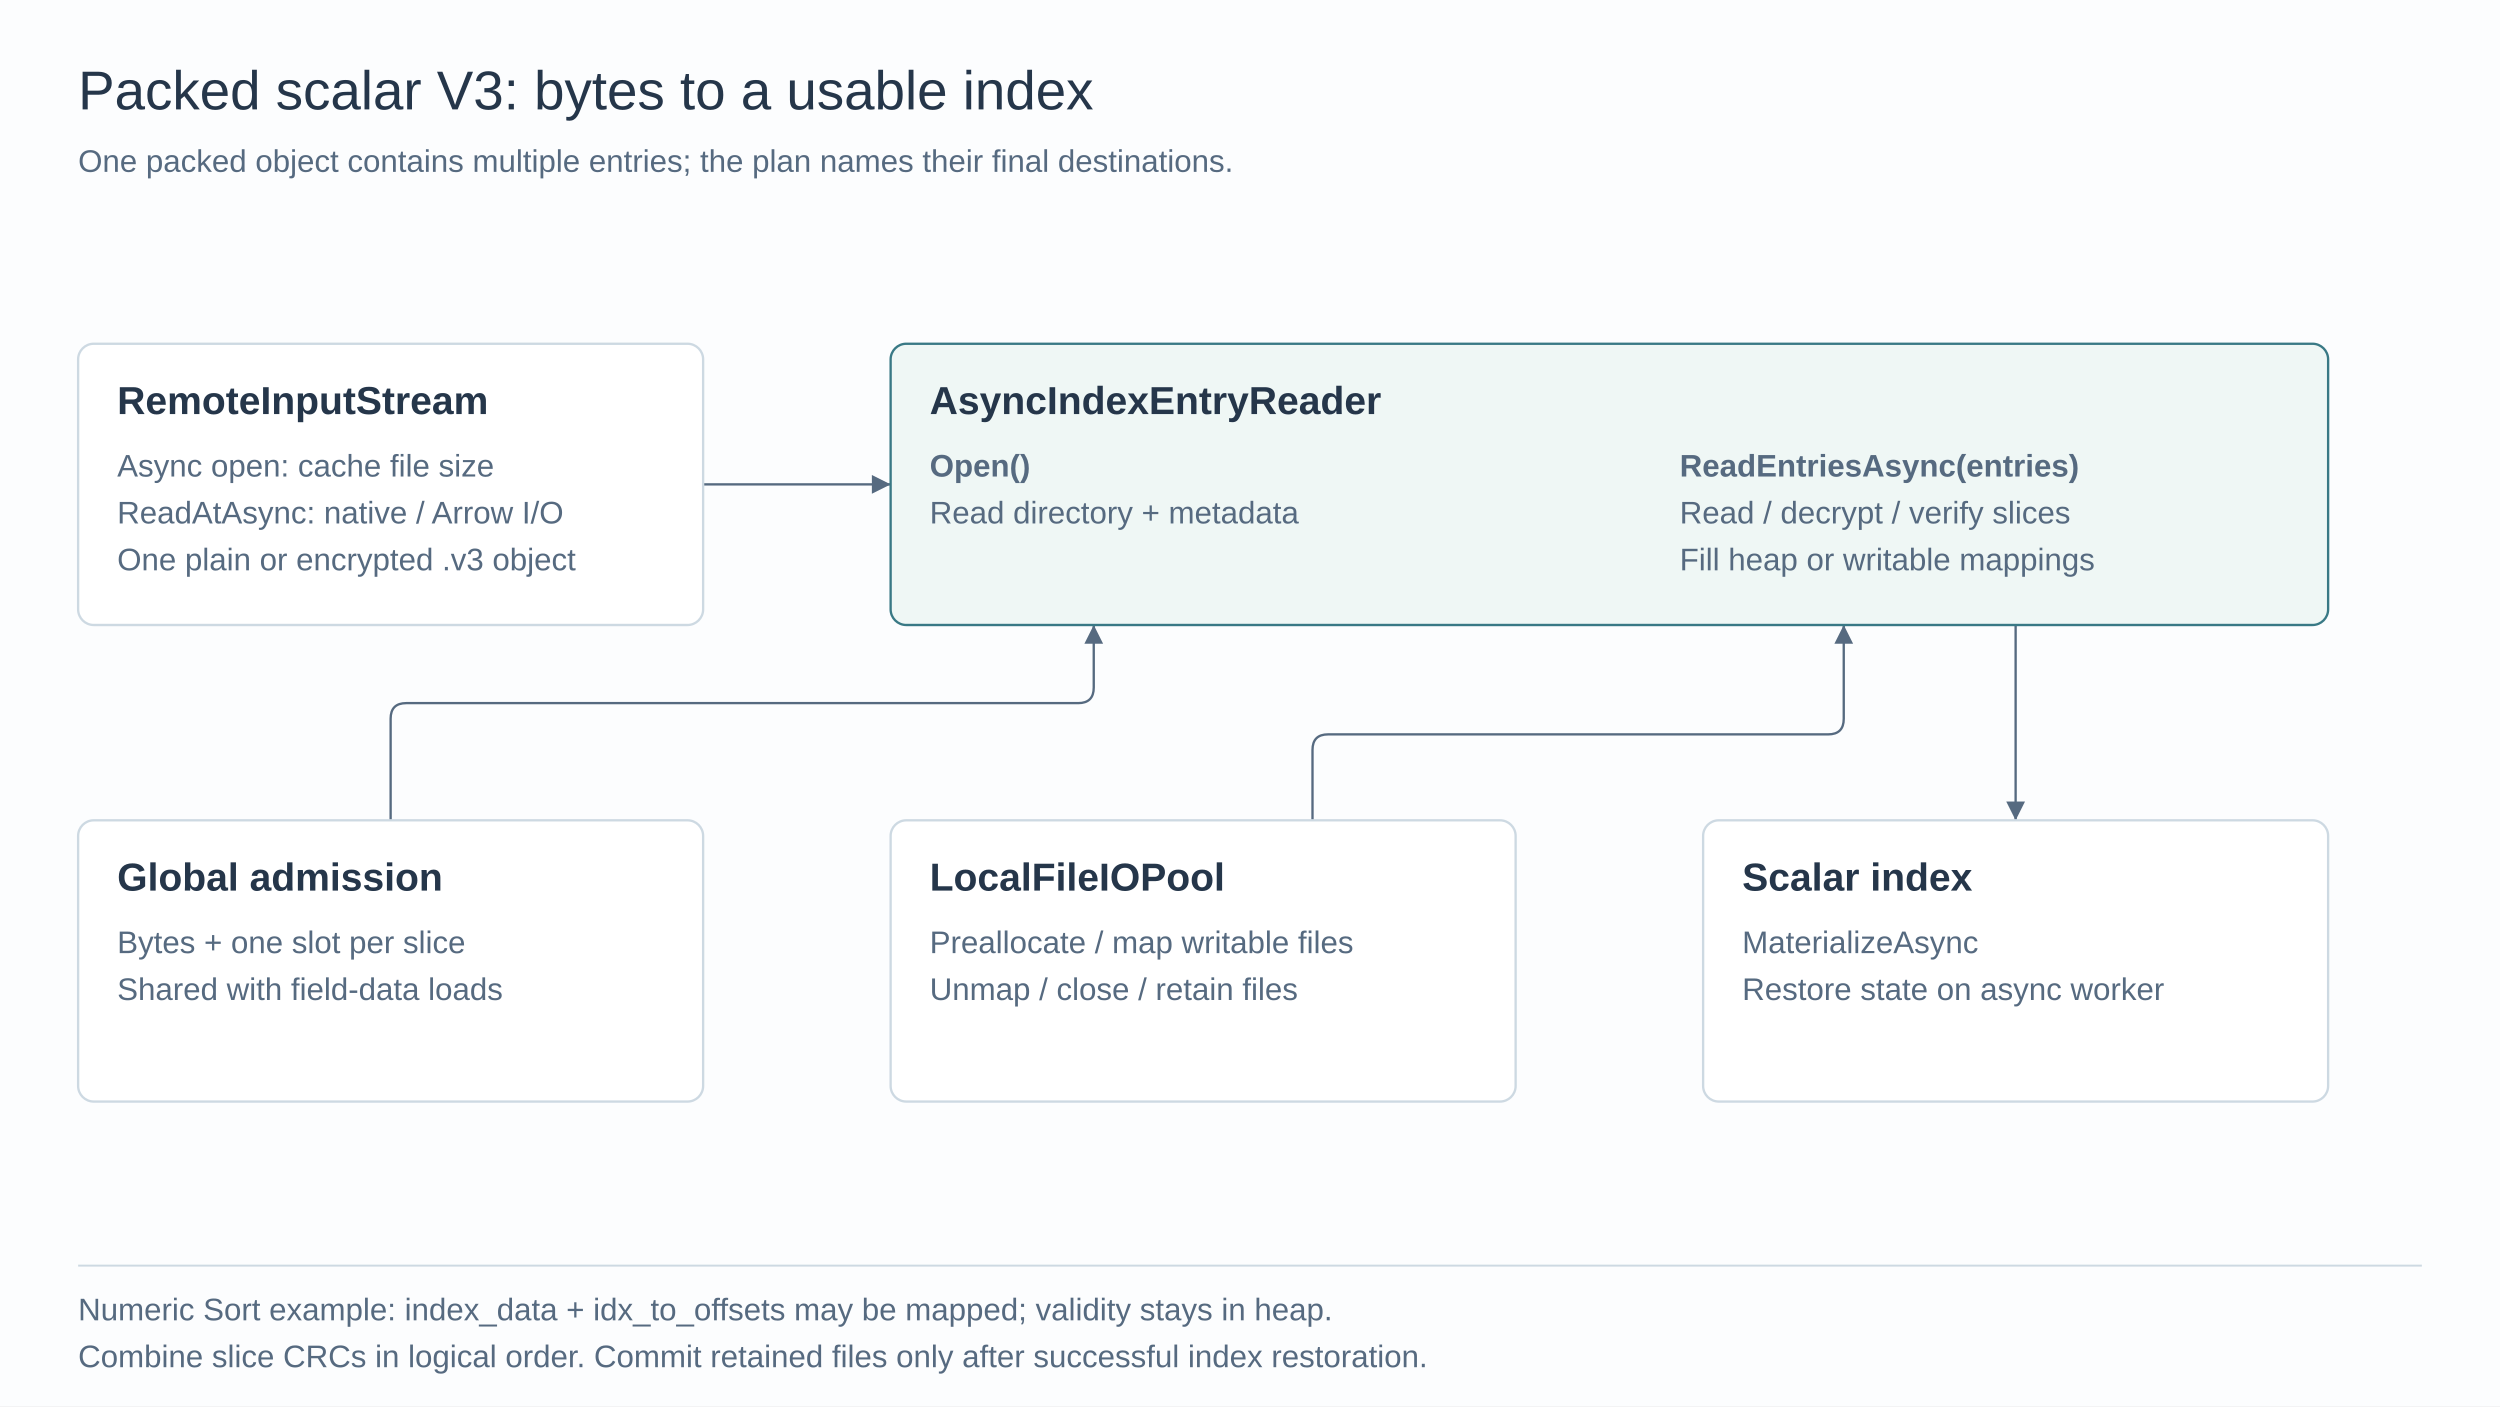
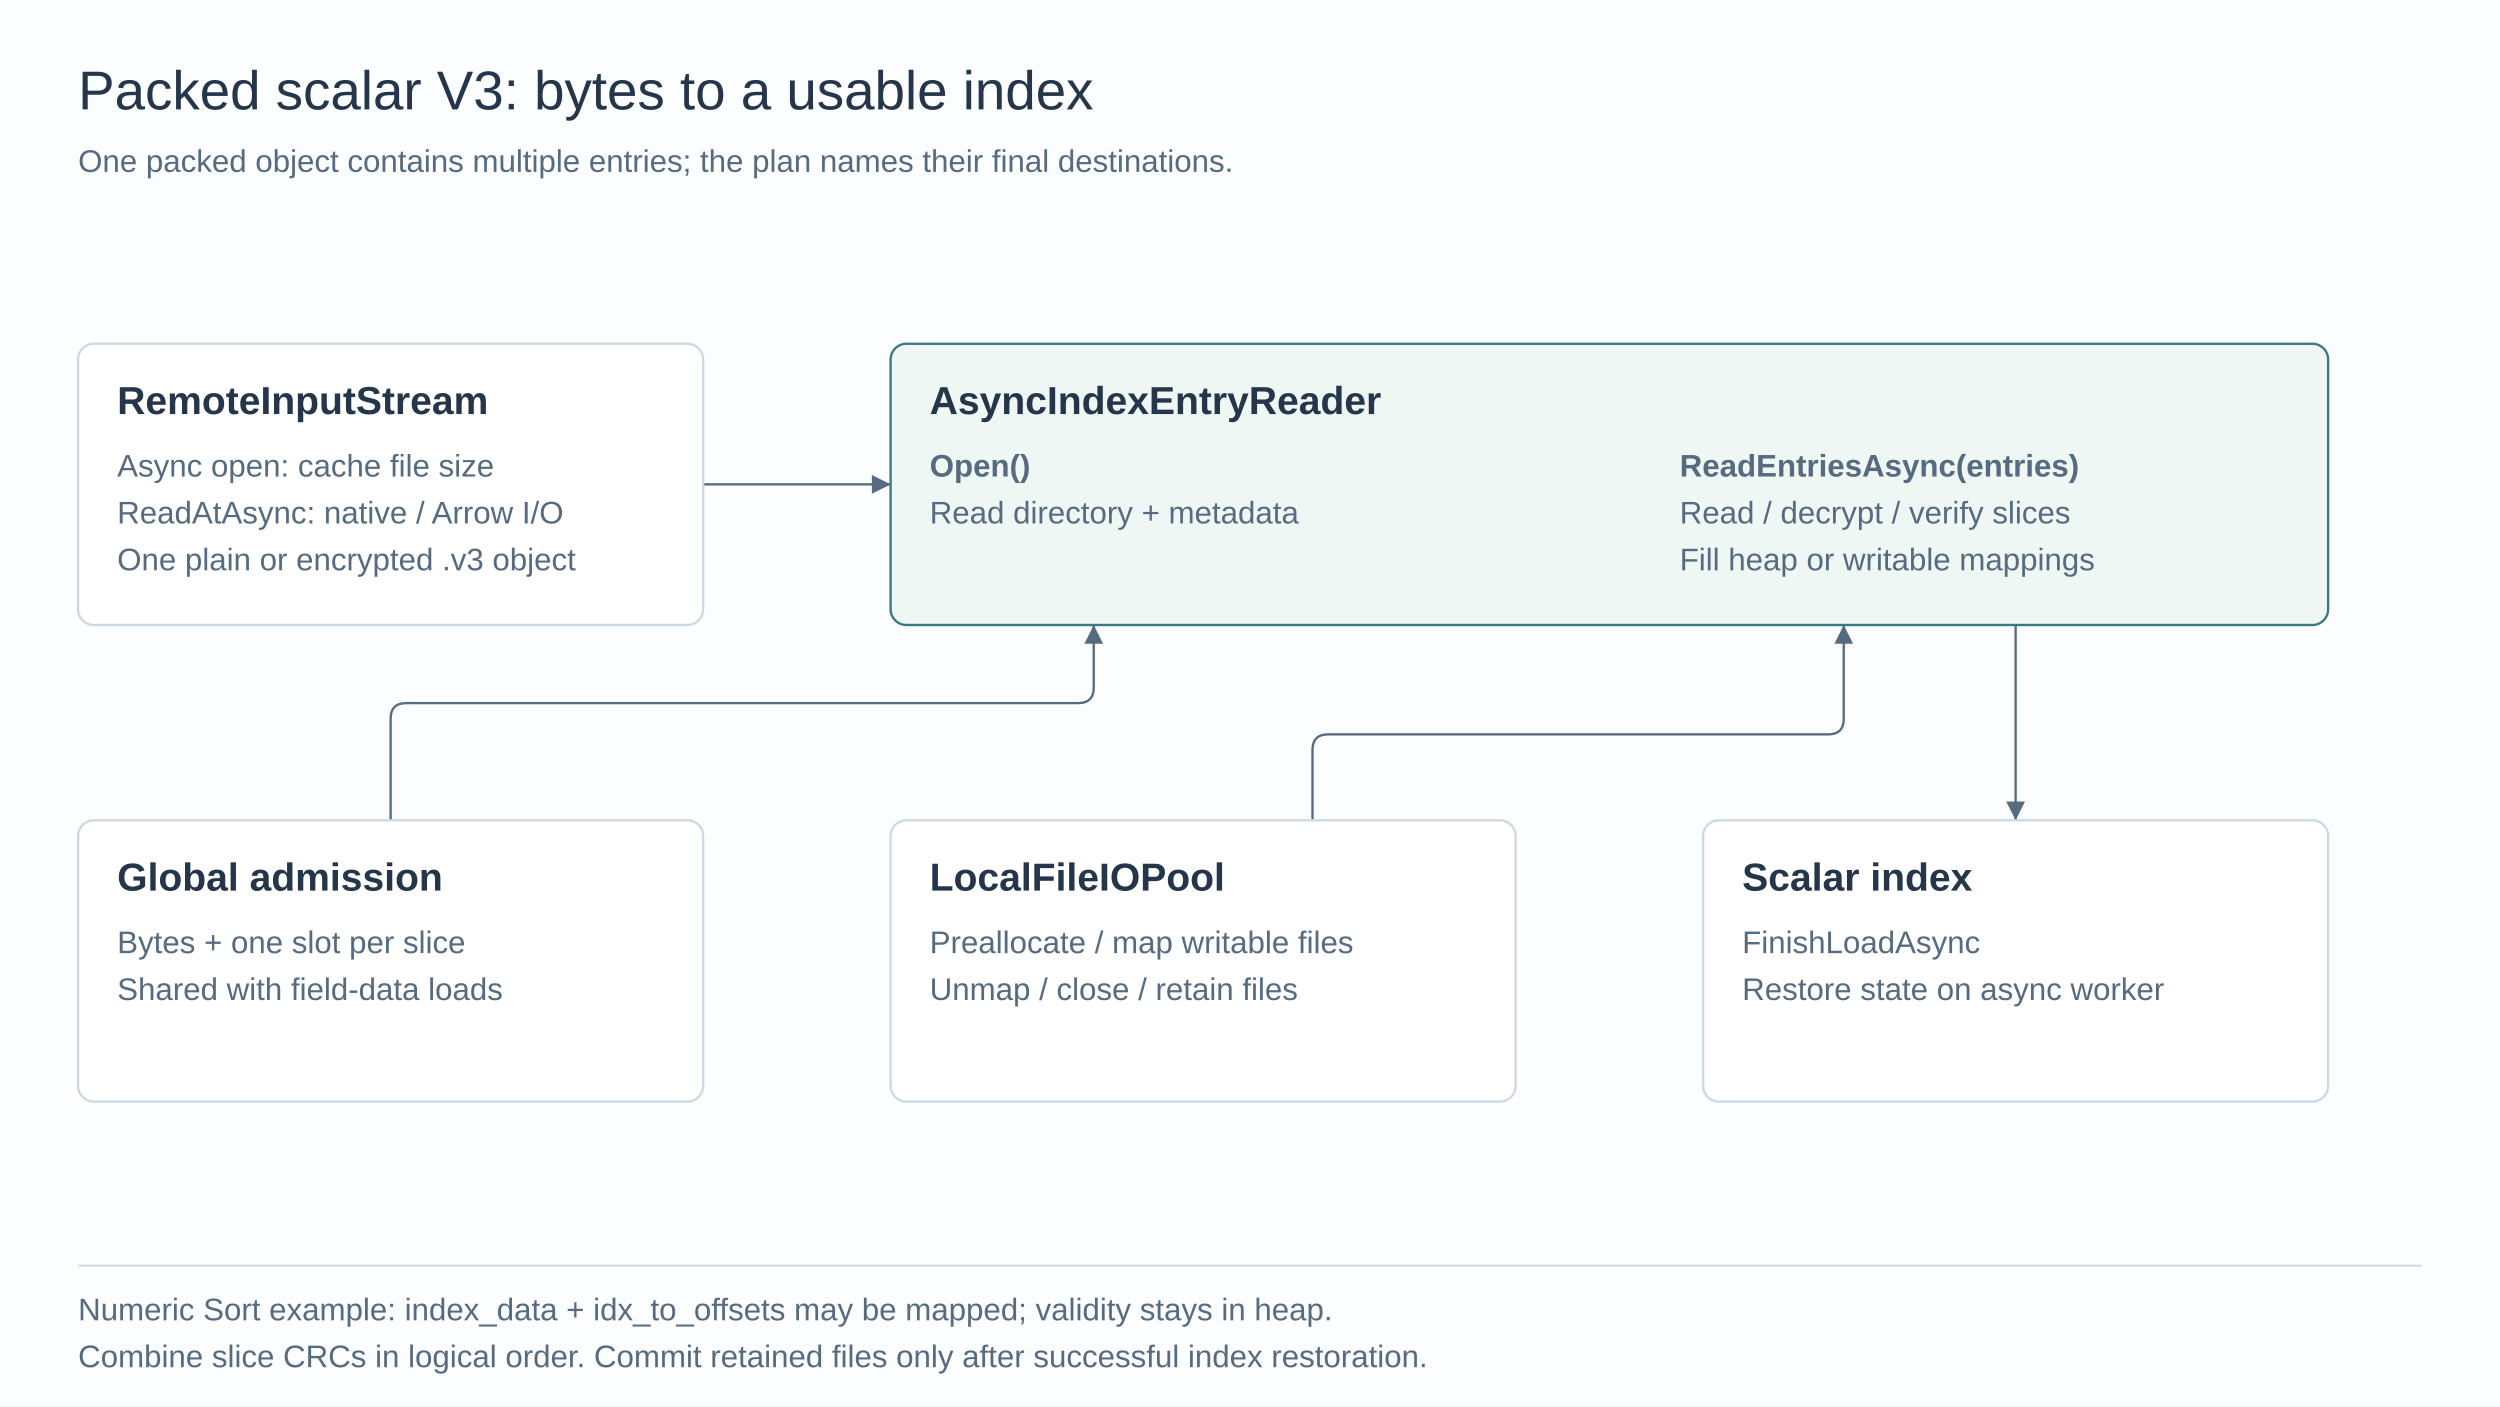
<svg xmlns="http://www.w3.org/2000/svg" width="1280" height="720" viewBox="0 0 1280 720" role="img" aria-labelledby="packed-architecture-title packed-architecture-desc">
  <defs>
    <marker id="packed-architecture-arrow" markerWidth="8" markerHeight="8" refX="8" refY="4" orient="auto">
      <path d="M 0 0 L 8 4 L 0 8 Z" fill="#566A80" />
    </marker>
    <marker id="packed-architecture-accent" markerWidth="8" markerHeight="8" refX="8" refY="4" orient="auto">
      <path d="M 0 0 L 8 4 L 0 8 Z" fill="#397985" />
    </marker>
    <marker id="packed-architecture-link" markerWidth="8" markerHeight="8" refX="8" refY="4" orient="auto">
      <path d="M 0 0 L 8 4 L 0 8 Z" fill="#557794" />
    </marker>
  </defs>
  <rect width="1280" height="720" fill="#FCFDFE" />
  <g font-family="Geist, Arial, sans-serif">
    <text x="40" y="56" font-size="28" fill="#25364A" text-anchor="start" font-weight="400">Packed scalar V3: bytes to a usable index</text>
    <text x="40" y="88" font-size="16" fill="#566A80" text-anchor="start" font-weight="400">One packed object contains multiple entries; the plan names their final destinations.</text>
    <path d="M 360 248 L 456 248" fill="none" stroke="#566A80" stroke-width="1.2" marker-end="url(#packed-architecture-arrow)" />
    <path d="M 200 420 L 200 368 Q 200 360 208 360 L 552 360 Q 560 360 560 352 L 560 320" fill="none" stroke="#566A80" stroke-width="1.2" marker-end="url(#packed-architecture-arrow)" />
    <path d="M 672 420 L 672 384 Q 672 376 680 376 L 936 376 Q 944 376 944 368 L 944 320" fill="none" stroke="#566A80" stroke-width="1.2" marker-end="url(#packed-architecture-arrow)" />
    <path d="M 1032 320 L 1032 420" fill="none" stroke="#566A80" stroke-width="1.2" marker-end="url(#packed-architecture-arrow)" />
    <g data-node="RemoteInputStream">
      <rect x="40" y="176" width="320" height="144" rx="8" fill="#FFFFFF" stroke="#CDD9E2" stroke-width="1.2" />
      <text x="60" y="212" font-size="20" fill="#25364A" text-anchor="start" font-weight="600">RemoteInputStream</text>
      <text x="60" y="244" font-size="16" fill="#566A80" text-anchor="start" font-weight="400">Async open: cache file size</text>
      <text x="60" y="268" font-size="16" fill="#566A80" text-anchor="start" font-weight="400">ReadAtAsync: native / Arrow I/O</text>
      <text x="60" y="292" font-size="16" fill="#566A80">One plain or encrypted .v3 object</text>
    </g>
    <g data-node="AsyncIndexEntryReader">
      <rect x="456" y="176" width="736" height="144" rx="8" fill="#EFF7F5" stroke="#397985" stroke-width="1.2" />
      <text x="476" y="212" font-size="20" fill="#25364A" text-anchor="start" font-weight="600">AsyncIndexEntryReader</text>
      <text x="476" y="244" font-size="16" fill="#566A80" text-anchor="start" font-weight="600">Open()</text>
      <text x="476" y="268" font-size="16" fill="#566A80" text-anchor="start" font-weight="400">Read directory + metadata</text>
      <text x="860" y="244" font-size="16" fill="#566A80" text-anchor="start" font-weight="600">ReadEntriesAsync(entries)</text>
      <text x="860" y="268" font-size="16" fill="#566A80" text-anchor="start" font-weight="400">Read / decrypt / verify slices</text>
      <text x="860" y="292" font-size="16" fill="#566A80" text-anchor="start" font-weight="400">Fill heap or writable mappings</text>
    </g>
    <g data-node="Global admission">
      <rect x="40" y="420" width="320" height="144" rx="8" fill="#FFFFFF" stroke="#CDD9E2" stroke-width="1.2" />
      <text x="60" y="456" font-size="20" fill="#25364A" text-anchor="start" font-weight="600">Global admission</text>
      <text x="60" y="488" font-size="16" fill="#566A80" text-anchor="start" font-weight="400">Bytes + one slot per slice</text>
      <text x="60" y="512" font-size="16" fill="#566A80" text-anchor="start" font-weight="400">Shared with field-data loads</text>
    </g>
    <g data-node="LocalFileIOPool">
      <rect x="456" y="420" width="320" height="144" rx="8" fill="#FFFFFF" stroke="#CDD9E2" stroke-width="1.2" />
      <text x="476" y="456" font-size="20" fill="#25364A" text-anchor="start" font-weight="600">LocalFileIOPool</text>
      <text x="476" y="488" font-size="16" fill="#566A80" text-anchor="start" font-weight="400">Preallocate / map writable files</text>
      <text x="476" y="512" font-size="16" fill="#566A80" text-anchor="start" font-weight="400">Unmap / close / retain files</text>
    </g>
    <g data-node="Scalar index">
      <rect x="872" y="420" width="320" height="144" rx="8" fill="#FFFFFF" stroke="#CDD9E2" stroke-width="1.2" />
      <text x="892" y="456" font-size="20" fill="#25364A" text-anchor="start" font-weight="600">Scalar index</text>
-       <text x="892" y="488" font-size="16" fill="#566A80" text-anchor="start" font-weight="400">MaterializeAsync</text>
+       <text x="892" y="488" font-size="16" fill="#566A80" text-anchor="start" font-weight="400">FinishLoadAsync</text>
      <text x="892" y="512" font-size="16" fill="#566A80" text-anchor="start" font-weight="400">Restore state on async worker</text>
    </g>
    <line x1="40" y1="648" x2="1240" y2="648" stroke="#CDD9E2" />
    <text x="40" y="676" font-size="16" fill="#566A80" text-anchor="start" font-weight="400">Numeric Sort example: index_data + idx_to_offsets may be mapped; validity stays in heap.</text>
    <text x="40" y="700" font-size="16" fill="#566A80" text-anchor="start" font-weight="400">Combine slice CRCs in logical order. Commit retained files only after successful index restoration.</text>
  </g>
</svg>
